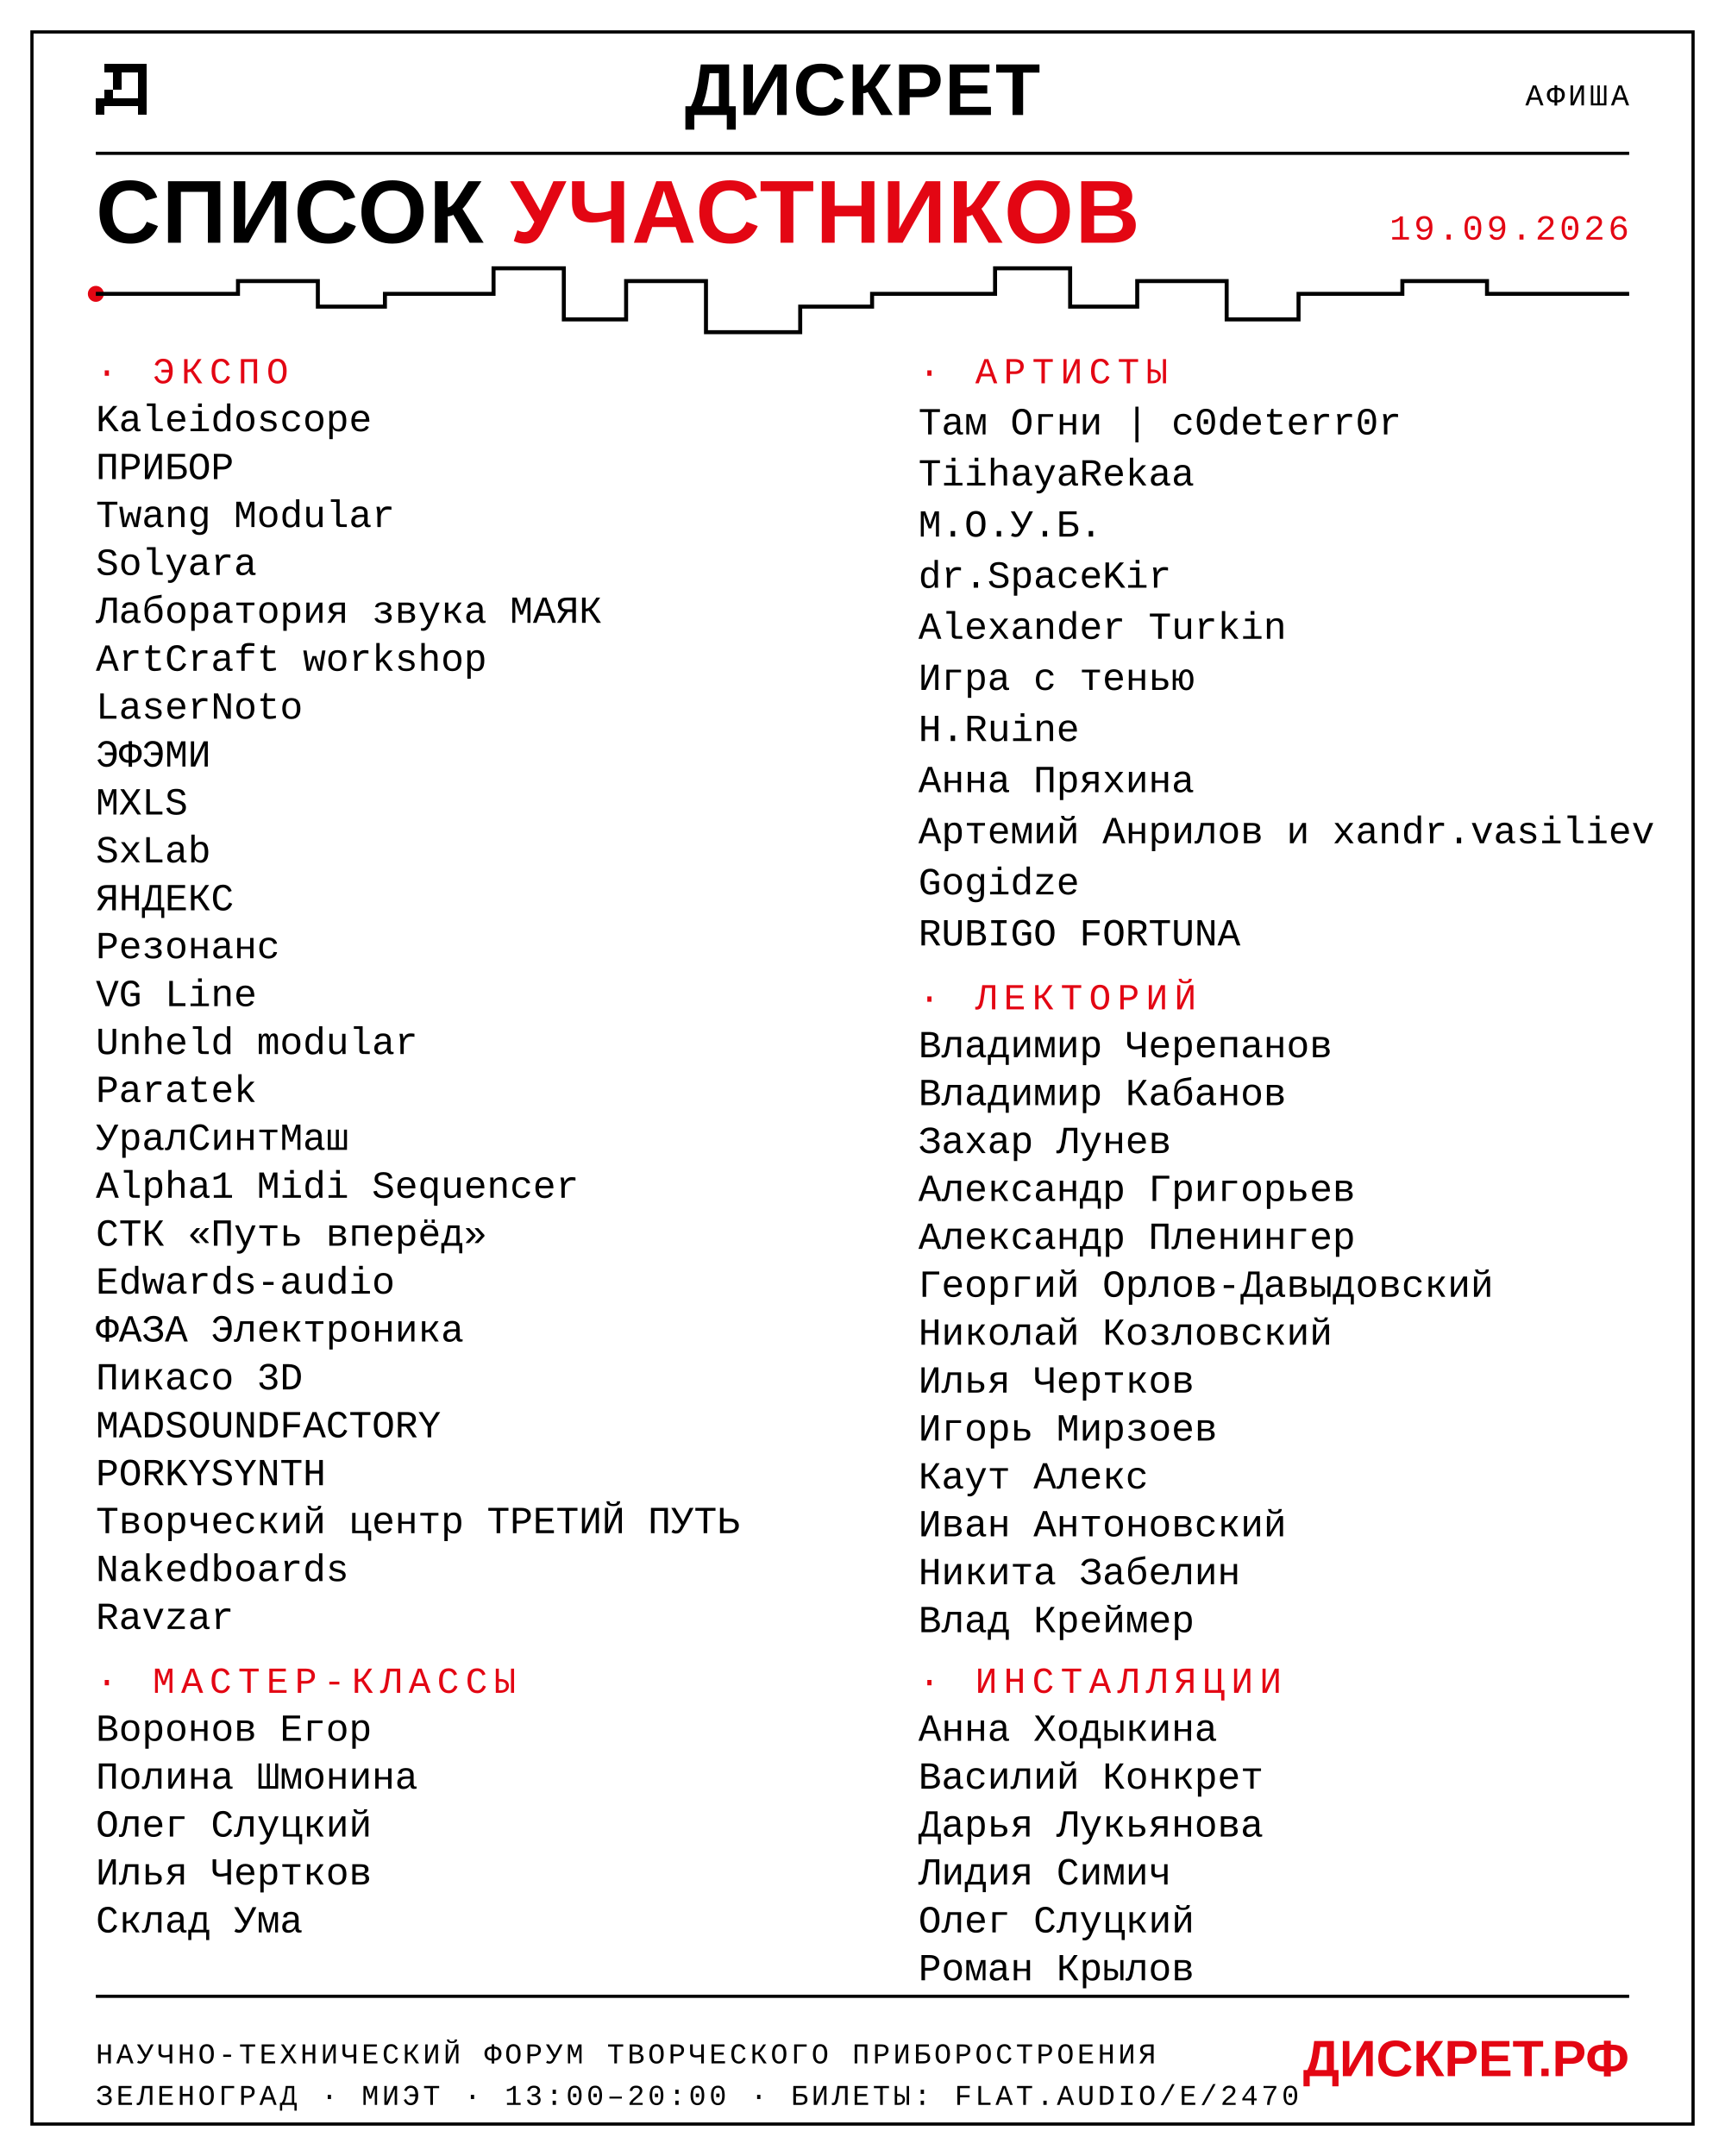
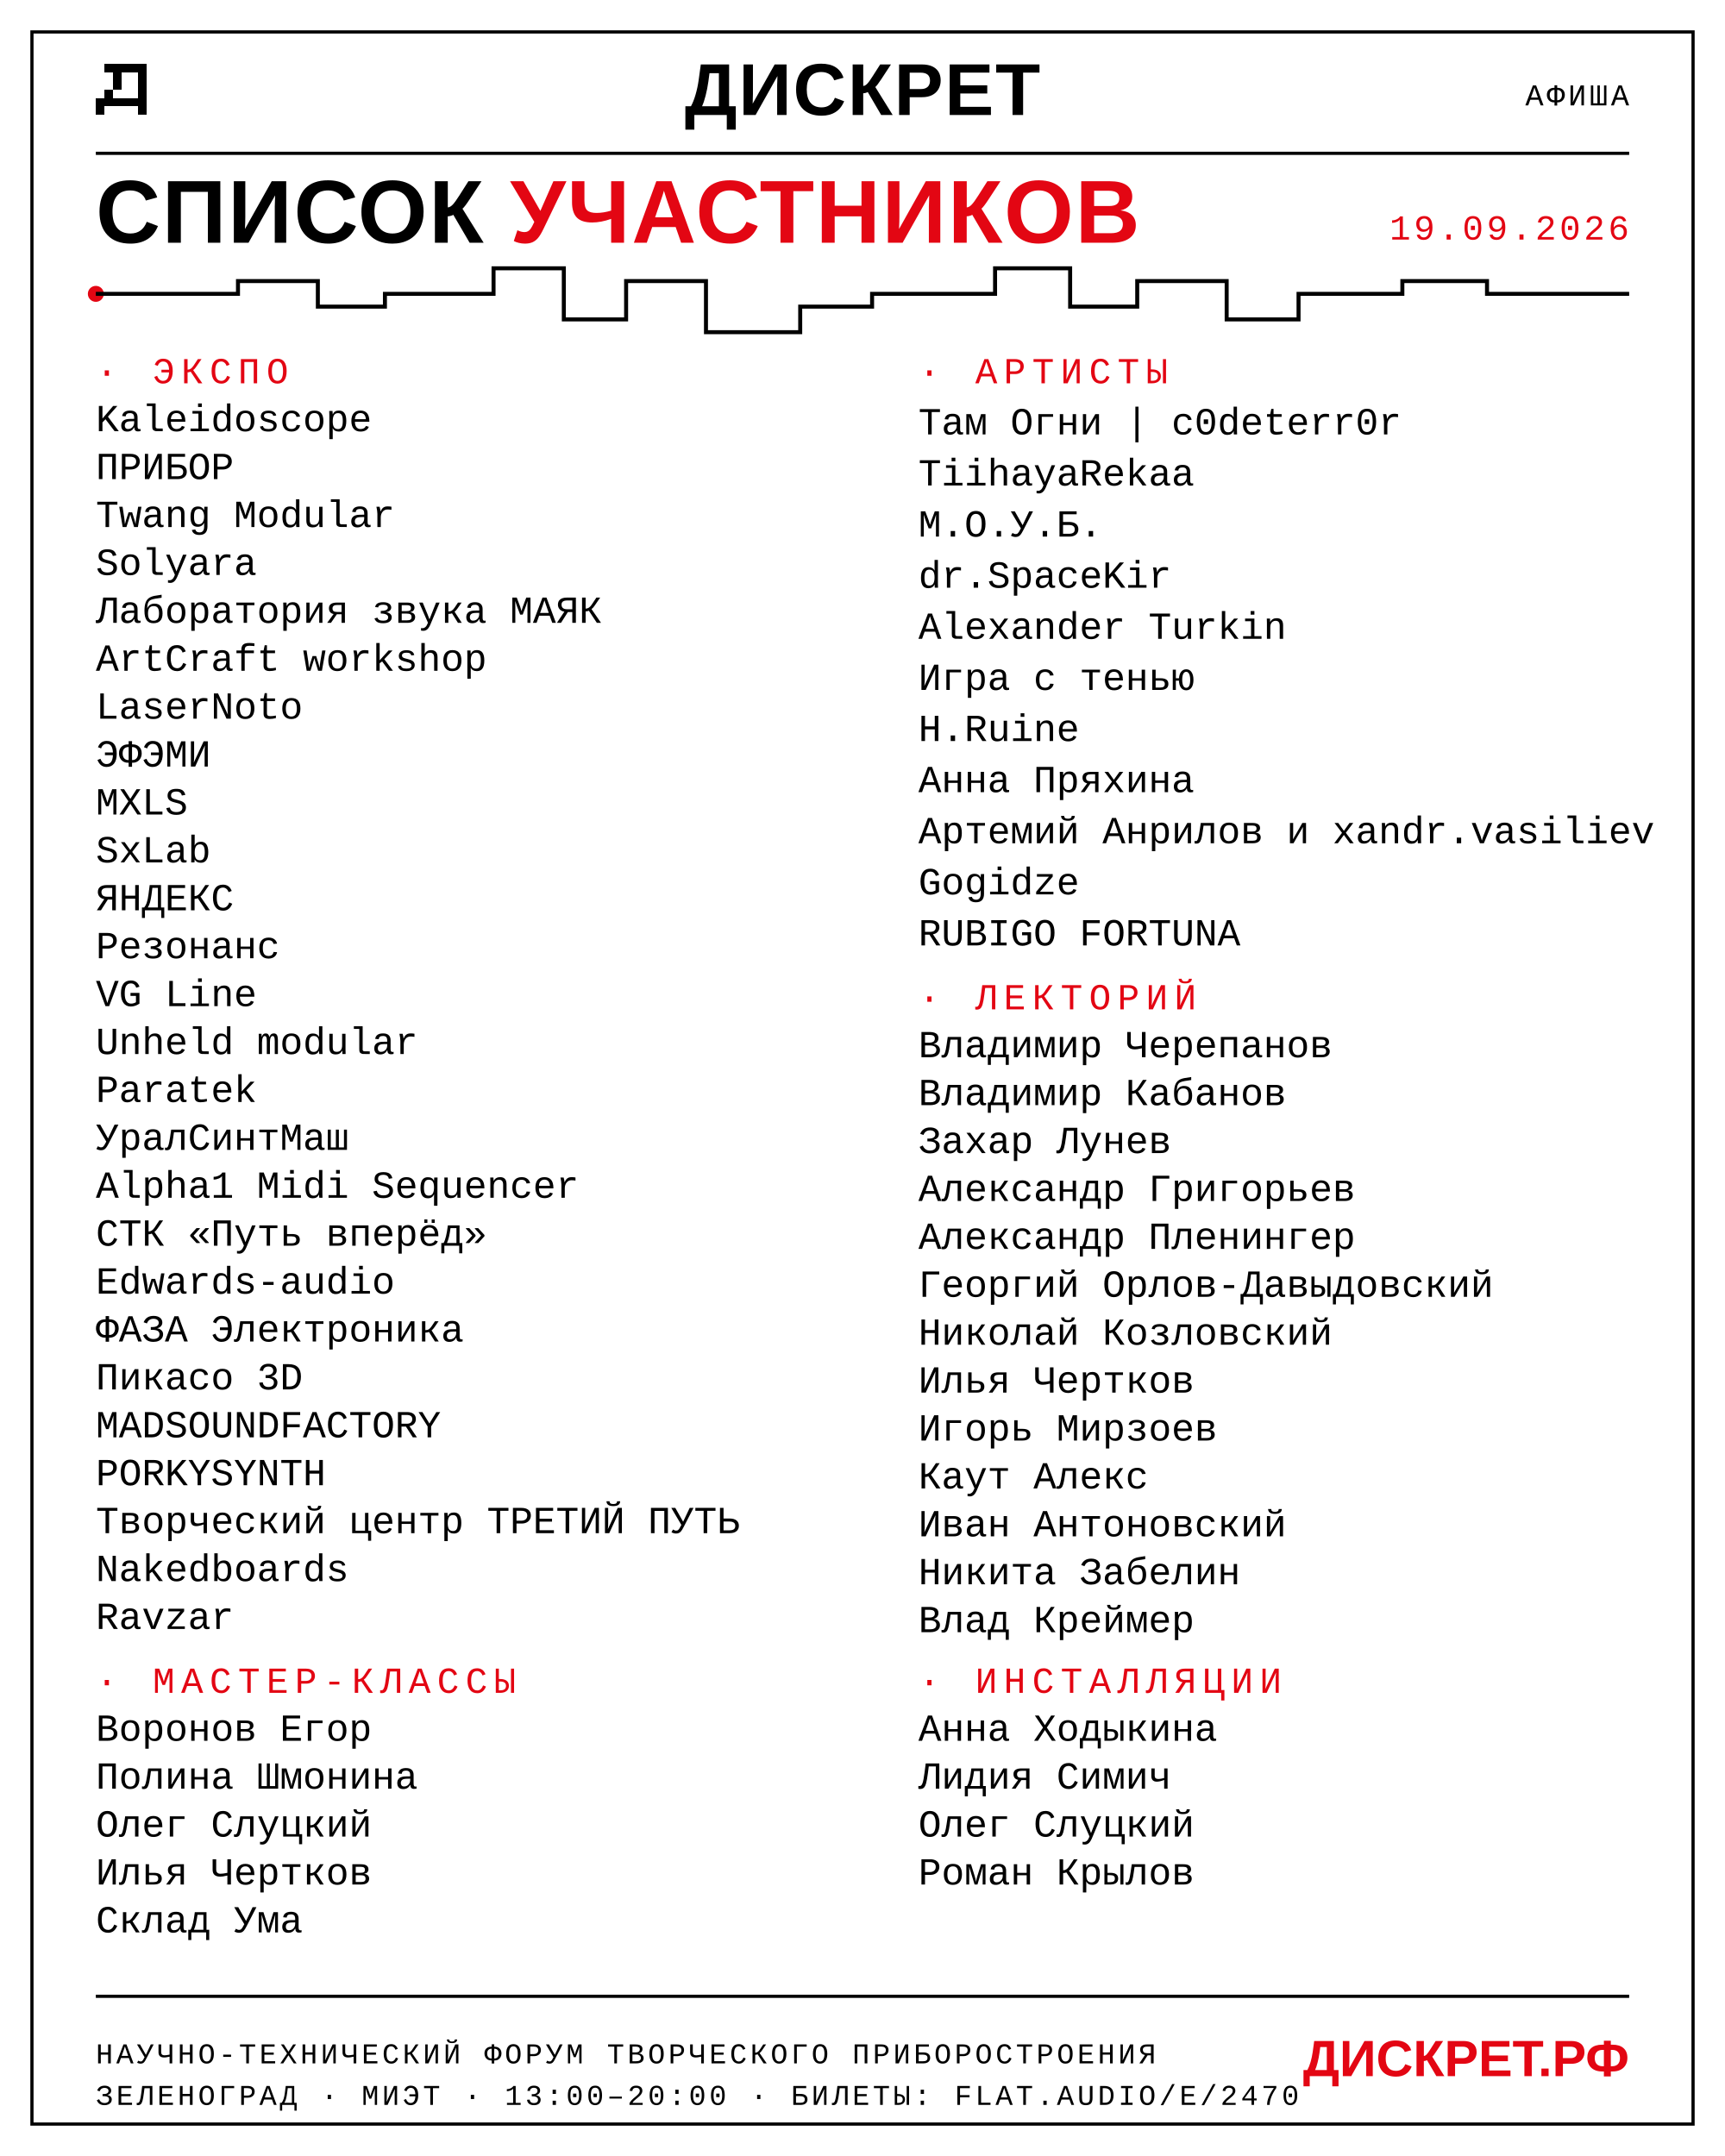
<svg xmlns="http://www.w3.org/2000/svg" width="1080" height="1350" viewBox="0 0 1080 1350" fill="none" font-family="'Arial Narrow','Helvetica Neue',Arial,sans-serif">
  <defs>
    <g id="logoD" shape-rendering="crispEdges" transform="scale(0.66667)">
      <rect x="10" y="0" width="2" height="12" />
      <rect x="2" y="0" width="8" height="2" />
      <rect x="4" y="2" width="2" height="4" />
      <rect x="2" y="6" width="2" height="2" />
      <rect x="0" y="8" width="12" height="2" />
      <rect x="0" y="10" width="2" height="2" />
    </g>
  </defs>
  <rect width="1080" height="1350" fill="#FFFFFF" />
  <rect x="20" y="20" width="1040" height="1310" fill="none" stroke="#000" stroke-width="2" />
  <use href="#logoD" fill="#000" transform="translate(60,40) scale(4.0)" />
  <text x="540" y="72" text-anchor="middle" font-weight="800" font-size="46" letter-spacing="1" fill="#000">ДИСКРЕТ</text>
  <text x="1020" y="66" text-anchor="end" font-family="'Courier New',monospace" font-size="19" letter-spacing="2" fill="#000">АФИША</text>
  <line x1="60" y1="96" x2="1020" y2="96" stroke="#000" stroke-width="2" />
  <text x="60" y="152" font-weight="800" font-size="56" letter-spacing="1" fill="#000">СПИСОК <tspan fill="#E30613">УЧАСТНИКОВ</tspan>
  </text>
  <text x="1020" y="150" text-anchor="end" font-family="'Courier New',monospace" font-size="22" letter-spacing="2" fill="#E30613">19.09.2026</text>
  <circle cx="60" cy="184" r="5" fill="#E30613" />
  <polyline points="60,184 149,184 149,176 199,176 199,192 241,192 241,184 309,184 309,168 353,168 353,200 392,200 392,176 442,176 442,208 501,208 501,192 546,192 546,184 623,184 623,168 670,168 670,192 712,192 712,176 768,176 768,200 813,200 813,184 878,184 878,176 931,176 931,184 1020,184" fill="none" stroke="#000" stroke-width="2.5" />
  <text x="60" y="240" font-family="'Courier New',monospace" font-size="23" letter-spacing="4" fill="#E30613">· ЭКСПО</text>
  <text x="60" y="270" font-family="'Courier New',monospace" font-size="24" fill="#000">Kaleidoscope</text>
  <text x="60" y="300" font-family="'Courier New',monospace" font-size="24" fill="#000">ПРИБОР</text>
  <text x="60" y="330" font-family="'Courier New',monospace" font-size="24" fill="#000">Twang Modular</text>
  <text x="60" y="360" font-family="'Courier New',monospace" font-size="24" fill="#000">Solyara</text>
  <text x="60" y="390" font-family="'Courier New',monospace" font-size="24" fill="#000">Лаборатория звука МАЯК</text>
  <text x="60" y="420" font-family="'Courier New',monospace" font-size="24" fill="#000">ArtCraft workshop</text>
  <text x="60" y="450" font-family="'Courier New',monospace" font-size="24" fill="#000">LaserNoto</text>
  <text x="60" y="480" font-family="'Courier New',monospace" font-size="24" fill="#000">ЭФЭМИ</text>
  <text x="60" y="510" font-family="'Courier New',monospace" font-size="24" fill="#000">MXLS</text>
  <text x="60" y="540" font-family="'Courier New',monospace" font-size="24" fill="#000">SxLab</text>
  <text x="60" y="570" font-family="'Courier New',monospace" font-size="24" fill="#000">ЯНДЕКС</text>
  <text x="60" y="600" font-family="'Courier New',monospace" font-size="24" fill="#000">Резонанс</text>
  <text x="60" y="630" font-family="'Courier New',monospace" font-size="24" fill="#000">VG Line</text>
  <text x="60" y="660" font-family="'Courier New',monospace" font-size="24" fill="#000">Unheld modular</text>
  <text x="60" y="690" font-family="'Courier New',monospace" font-size="24" fill="#000">Paratek</text>
  <text x="60" y="720" font-family="'Courier New',monospace" font-size="24" fill="#000">УралСинтМаш</text>
  <text x="60" y="750" font-family="'Courier New',monospace" font-size="24" fill="#000">Alpha1 Midi Sequencer</text>
  <text x="60" y="780" font-family="'Courier New',monospace" font-size="24" fill="#000">СТК «Путь вперёд»</text>
  <text x="60" y="810" font-family="'Courier New',monospace" font-size="24" fill="#000">Edwards-audio</text>
  <text x="60" y="840" font-family="'Courier New',monospace" font-size="24" fill="#000">ФАЗА Электроника</text>
  <text x="60" y="870" font-family="'Courier New',monospace" font-size="24" fill="#000">Пикасо 3D</text>
  <text x="60" y="900" font-family="'Courier New',monospace" font-size="24" fill="#000">MADSOUNDFACTORY</text>
  <text x="60" y="930" font-family="'Courier New',monospace" font-size="24" fill="#000">PORKYSYNTH</text>
  <text x="60" y="960" font-family="'Courier New',monospace" font-size="24" fill="#000">Творческий центр ТРЕТИЙ ПУТЬ</text>
  <text x="60" y="990" font-family="'Courier New',monospace" font-size="24" fill="#000">Nakedboards</text>
  <text x="60" y="1020" font-family="'Courier New',monospace" font-size="24" fill="#000">Ravzar</text>
  <text x="575" y="240" font-family="'Courier New',monospace" font-size="23" letter-spacing="4" fill="#E30613">· АРТИСТЫ</text>
  <text x="575" y="272" font-family="'Courier New',monospace" font-size="24" fill="#000">Там Огни | c0deterr0r</text>
  <text x="575" y="304" font-family="'Courier New',monospace" font-size="24" fill="#000">TiihayaRekaa</text>
  <text x="575" y="336" font-family="'Courier New',monospace" font-size="24" fill="#000">М.О.У.Б.</text>
  <text x="575" y="368" font-family="'Courier New',monospace" font-size="24" fill="#000">dr.SpaceKir</text>
  <text x="575" y="400" font-family="'Courier New',monospace" font-size="24" fill="#000">Alexander Turkin</text>
  <text x="575" y="432" font-family="'Courier New',monospace" font-size="24" fill="#000">Игра с тенью</text>
  <text x="575" y="464" font-family="'Courier New',monospace" font-size="24" fill="#000">H.Ruine</text>
  <text x="575" y="496" font-family="'Courier New',monospace" font-size="24" fill="#000">Анна Пряхина</text>
  <text x="575" y="528" font-family="'Courier New',monospace" font-size="24" fill="#000">Артемий Анрилов и xandr.vasiliev</text>
  <text x="575" y="560" font-family="'Courier New',monospace" font-size="24" fill="#000">Gogidze</text>
  <text x="575" y="592" font-family="'Courier New',monospace" font-size="24" fill="#000">RUBIGO FORTUNA</text>
  <text x="575" y="632" font-family="'Courier New',monospace" font-size="23" letter-spacing="4" fill="#E30613">· ЛЕКТОРИЙ</text>
  <text x="575" y="662" font-family="'Courier New',monospace" font-size="24" fill="#000">Владимир Черепанов</text>
  <text x="575" y="692" font-family="'Courier New',monospace" font-size="24" fill="#000">Владимир Кабанов</text>
  <text x="575" y="722" font-family="'Courier New',monospace" font-size="24" fill="#000">Захар Лунев</text>
  <text x="575" y="752" font-family="'Courier New',monospace" font-size="24" fill="#000">Александр Григорьев</text>
  <text x="575" y="782" font-family="'Courier New',monospace" font-size="24" fill="#000">Александр Пленингер</text>
  <text x="575" y="812" font-family="'Courier New',monospace" font-size="24" fill="#000">Георгий Орлов-Давыдовский</text>
  <text x="575" y="842" font-family="'Courier New',monospace" font-size="24" fill="#000">Николай Козловский</text>
  <text x="575" y="872" font-family="'Courier New',monospace" font-size="24" fill="#000">Илья Чертков</text>
  <text x="575" y="902" font-family="'Courier New',monospace" font-size="24" fill="#000">Игорь Мирзоев</text>
  <text x="575" y="932" font-family="'Courier New',monospace" font-size="24" fill="#000">Каут Алекс</text>
  <text x="575" y="962" font-family="'Courier New',monospace" font-size="24" fill="#000">Иван Антоновский</text>
  <text x="575" y="992" font-family="'Courier New',monospace" font-size="24" fill="#000">Никита Забелин</text>
  <text x="575" y="1022" font-family="'Courier New',monospace" font-size="24" fill="#000">Влад Креймер</text>
  <text x="60" y="1060" font-family="'Courier New',monospace" font-size="23" letter-spacing="4" fill="#E30613">· МАСТЕР-КЛАССЫ</text>
  <text x="60" y="1090" font-family="'Courier New',monospace" font-size="24" fill="#000">Воронов Егор</text>
  <text x="60" y="1120" font-family="'Courier New',monospace" font-size="24" fill="#000">Полина Шмонина</text>
  <text x="60" y="1150" font-family="'Courier New',monospace" font-size="24" fill="#000">Олег Слуцкий</text>
  <text x="60" y="1180" font-family="'Courier New',monospace" font-size="24" fill="#000">Илья Чертков</text>
  <text x="60" y="1210" font-family="'Courier New',monospace" font-size="24" fill="#000">Склад Ума</text>
  <text x="575" y="1060" font-family="'Courier New',monospace" font-size="23" letter-spacing="4" fill="#E30613">· ИНСТАЛЛЯЦИИ</text>
  <text x="575" y="1090" font-family="'Courier New',monospace" font-size="24" fill="#000">Анна Ходыкина</text>
-   <text x="575" y="1120" font-family="'Courier New',monospace" font-size="24" fill="#000">Василий Конкрет</text>
-   <text x="575" y="1150" font-family="'Courier New',monospace" font-size="24" fill="#000">Дарья Лукьянова</text>
-   <text x="575" y="1180" font-family="'Courier New',monospace" font-size="24" fill="#000">Лидия Симич</text>
-   <text x="575" y="1210" font-family="'Courier New',monospace" font-size="24" fill="#000">Олег Слуцкий</text>
-   <text x="575" y="1240" font-family="'Courier New',monospace" font-size="24" fill="#000">Роман Крылов</text>
+   <text x="575" y="1120" font-family="'Courier New',monospace" font-size="24" fill="#000">Лидия Симич</text>
+   <text x="575" y="1150" font-family="'Courier New',monospace" font-size="24" fill="#000">Олег Слуцкий</text>
+   <text x="575" y="1180" font-family="'Courier New',monospace" font-size="24" fill="#000">Роман Крылов</text>
  <line x1="60" y1="1250" x2="1020" y2="1250" stroke="#000" stroke-width="2" />
  <text x="60" y="1292" font-family="'Courier New',monospace" font-size="18" letter-spacing="2" fill="#000">НАУЧНО-ТЕХНИЧЕСКИЙ ФОРУМ ТВОРЧЕСКОГО ПРИБОРОСТРОЕНИЯ</text>
  <text x="60" y="1318" font-family="'Courier New',monospace" font-size="18" letter-spacing="2" fill="#000">ЗЕЛЕНОГРАД · МИЭТ · 13:00–20:00 · БИЛЕТЫ: FLAT.AUDIO/E/2470</text>
  <text x="1020" y="1300" text-anchor="end" font-weight="800" font-size="32" fill="#E30613">ДИСКРЕТ.РФ</text>
</svg>
